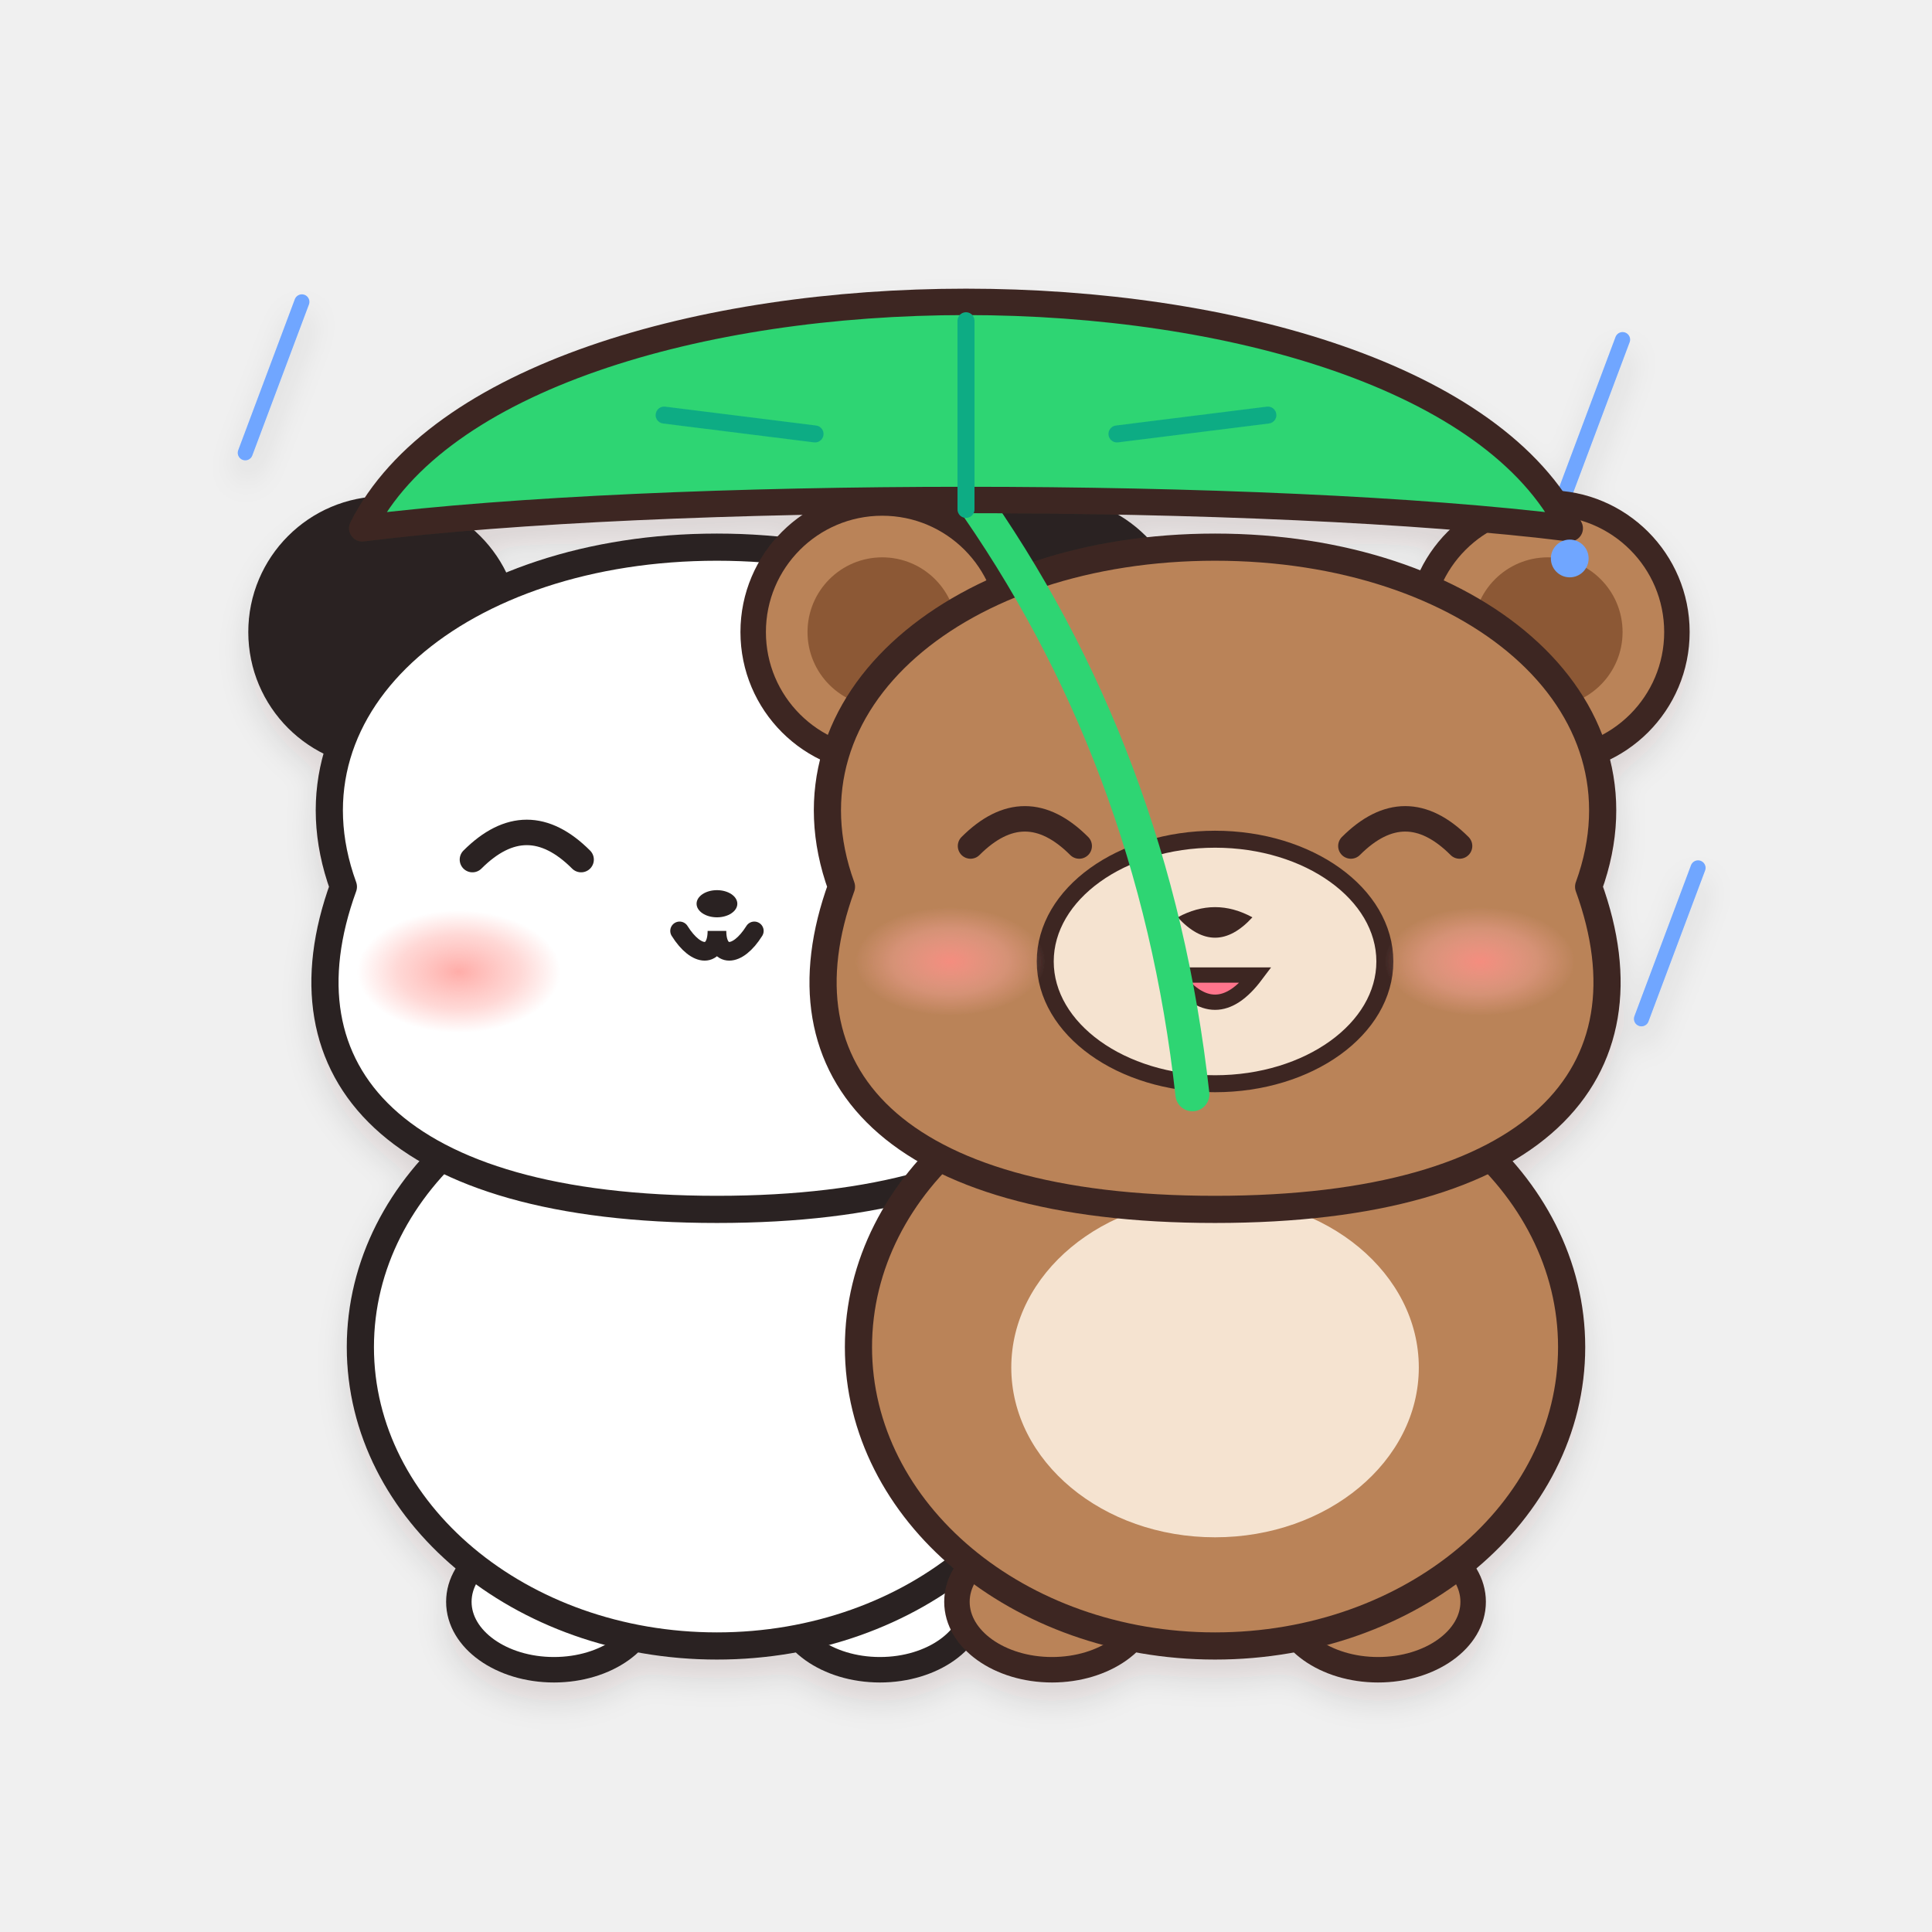
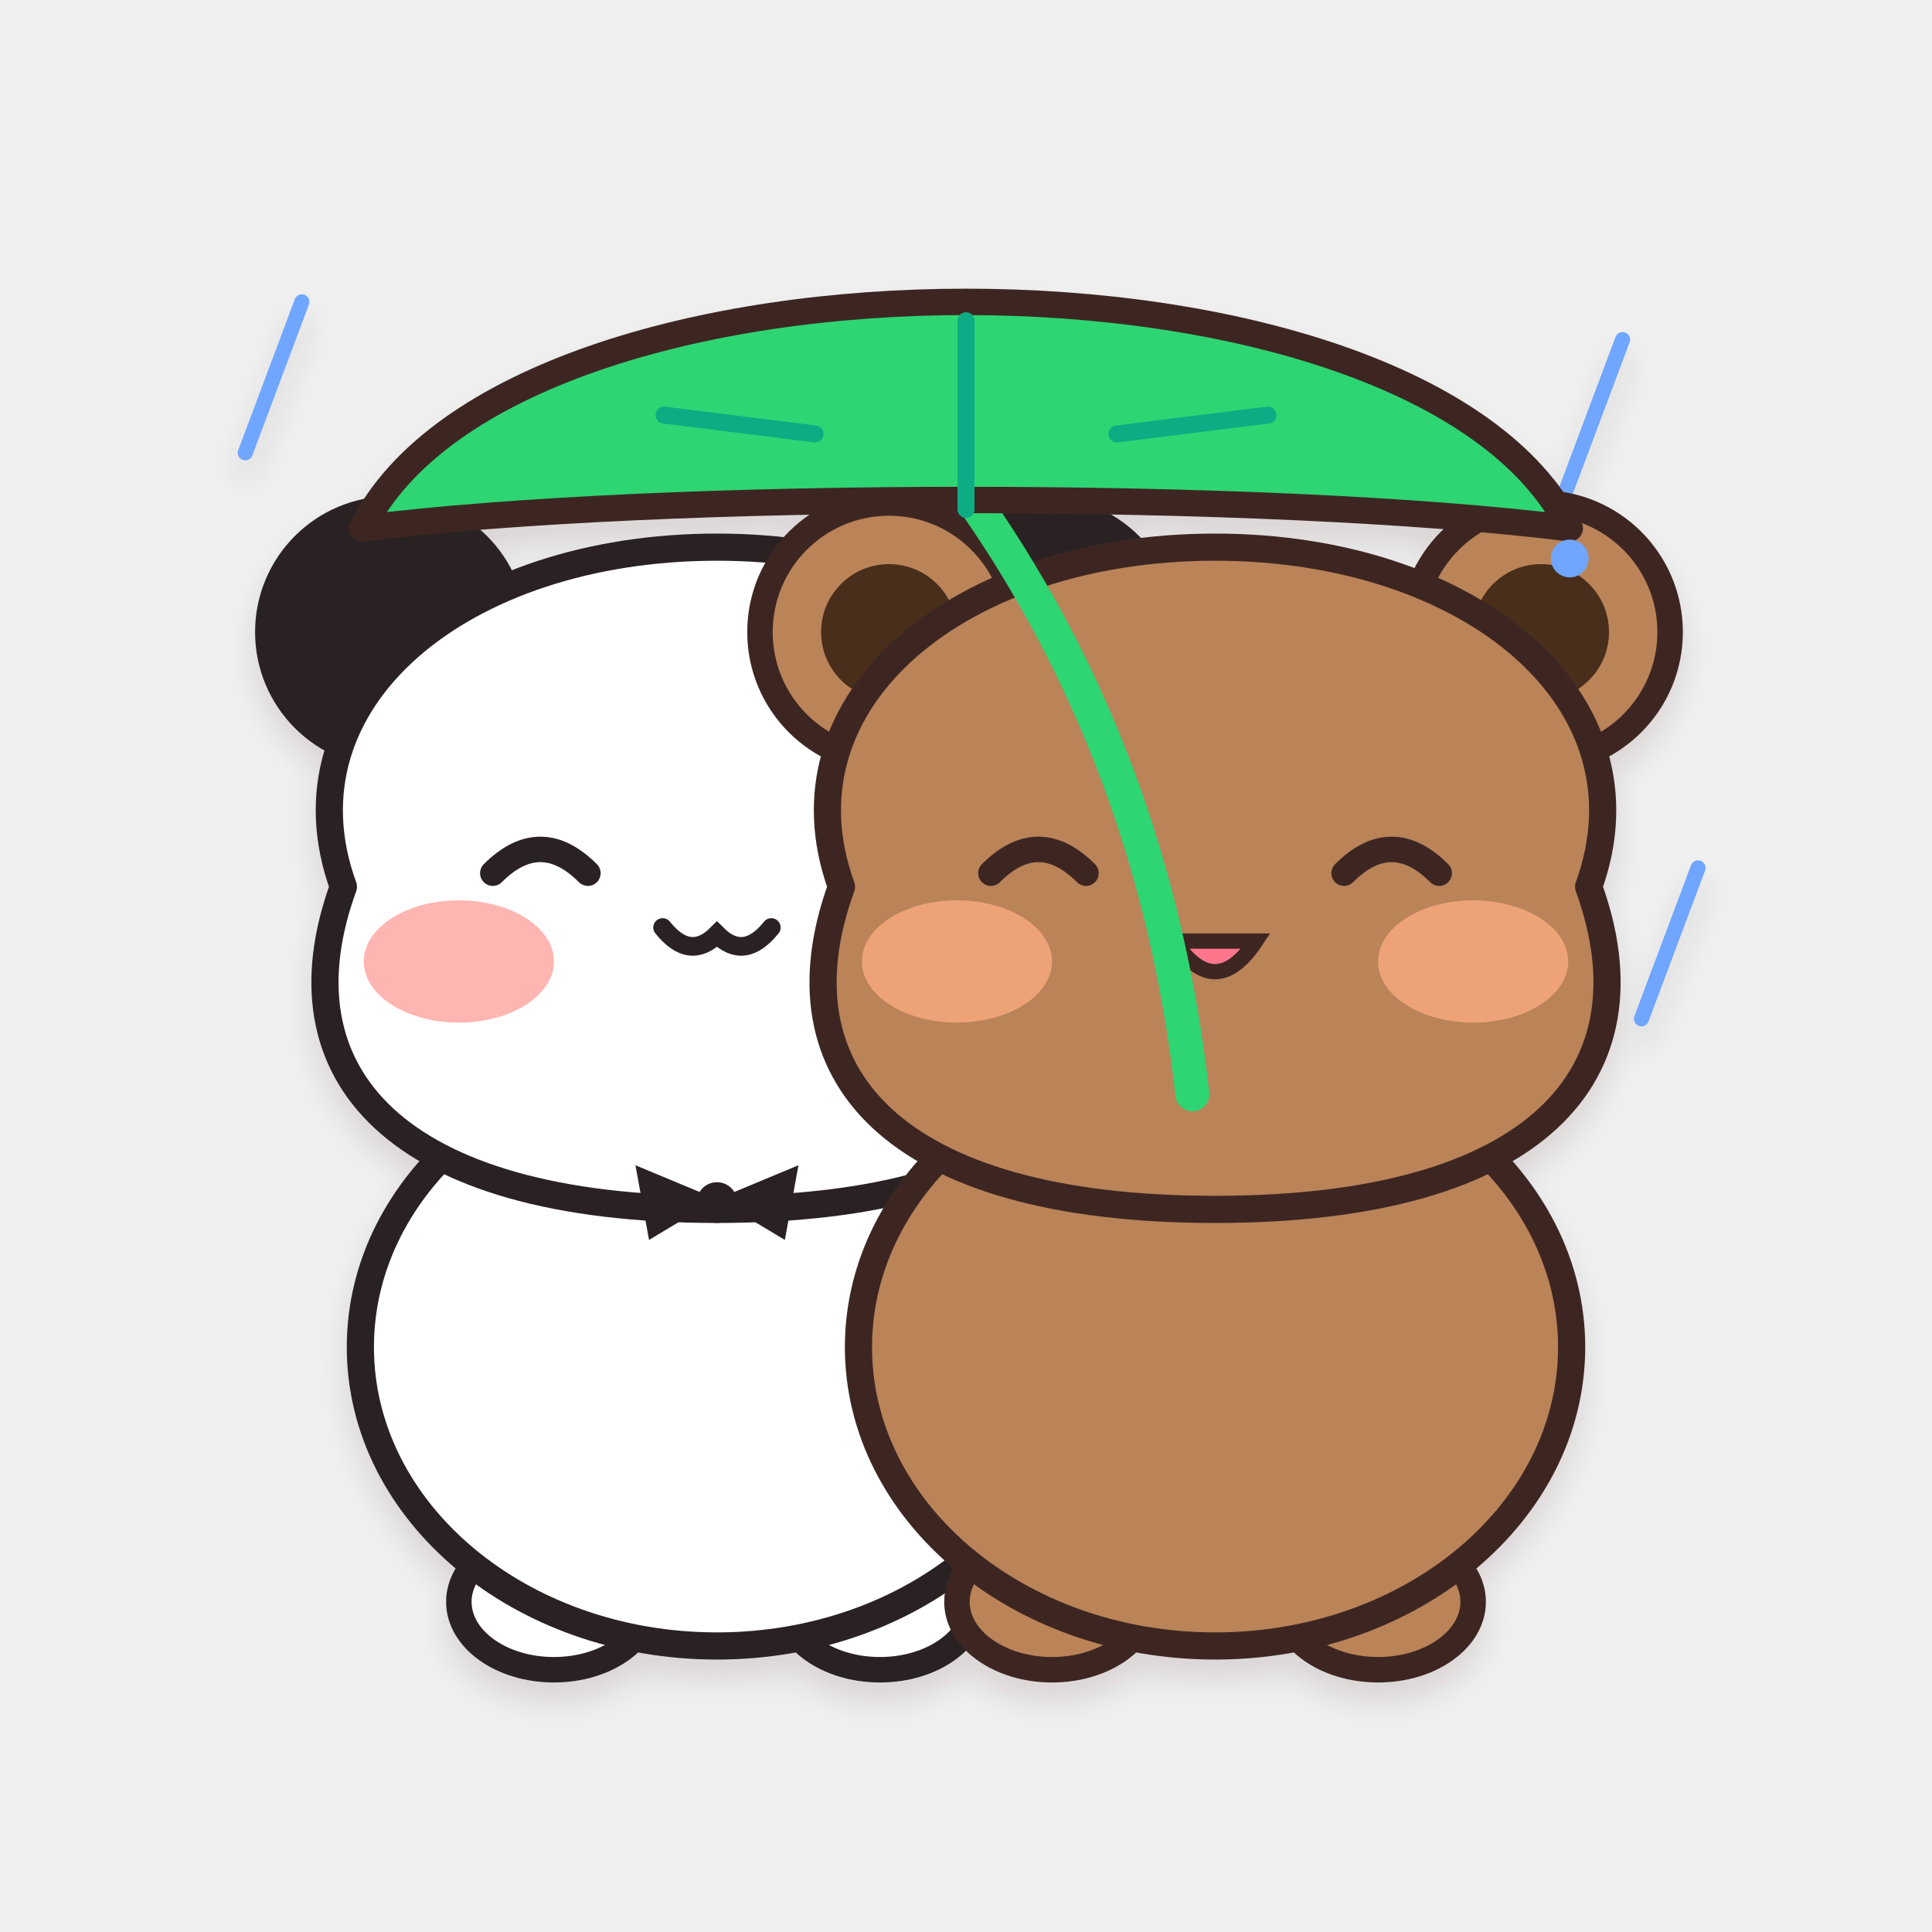
<svg xmlns="http://www.w3.org/2000/svg" viewBox="0 0 512 512" width="512" height="512">
  <defs>
    <radialGradient id="bubuBlush" cx="50%" cy="50%" r="50%">
      <stop offset="0%" stop-color="#FF9E99" stop-opacity="0.85" />
      <stop offset="60%" stop-color="#FFA8A3" stop-opacity="0.45" />
      <stop offset="100%" stop-color="#FFA8A3" stop-opacity="0" />
    </radialGradient>
    <radialGradient id="duduBlush" cx="50%" cy="50%" r="50%">
      <stop offset="0%" stop-color="#FF8E85" stop-opacity="0.85" />
      <stop offset="60%" stop-color="#FFA8A3" stop-opacity="0.4" />
      <stop offset="100%" stop-color="#FFA8A3" stop-opacity="0" />
    </radialGradient>
    <linearGradient id="heartPinkGrad" x1="0%" y1="0%" x2="0%" y2="100%">
      <stop offset="0%" stop-color="#FF758C" />
      <stop offset="100%" stop-color="#FF5277" />
    </linearGradient>
    <linearGradient id="heartRedGrad" x1="0%" y1="0%" x2="0%" y2="100%">
      <stop offset="0%" stop-color="#FF4B4B" />
      <stop offset="100%" stop-color="#D92027" />
    </linearGradient>
    <linearGradient id="bobaGrad" x1="0%" y1="0%" x2="0%" y2="100%">
      <stop offset="0%" stop-color="#F2D1A0" />
      <stop offset="100%" stop-color="#C59B6D" />
    </linearGradient>
    <linearGradient id="cloudGrad" x1="0%" y1="0%" x2="0%" y2="100%">
      <stop offset="0%" stop-color="#FFFFFF" />
      <stop offset="100%" stop-color="#E2F1FF" />
    </linearGradient>
    <linearGradient id="goldGrad" x1="0%" y1="0%" x2="100%" y2="100%">
      <stop offset="0%" stop-color="#FFE066" />
      <stop offset="100%" stop-color="#F59E0B" />
    </linearGradient>
    <filter id="softShadow" x="-15%" y="-15%" width="130%" height="130%">
      <feDropShadow dx="0" dy="5" stdDeviation="4" flood-color="#362213" flood-opacity="0.12" />
    </filter>
  </defs>
  <g filter="url(#softShadow)">
    <g stroke="#70A6FF" stroke-width="4" stroke-linecap="round">
      <line x1="80" y1="80" x2="65" y2="120" />
      <line x1="120" y1="200" x2="105" y2="240" />
      <line x1="430" y1="90" x2="415" y2="130" />
      <line x1="450" y1="230" x2="435" y2="270" />
    </g>
    <ellipse cx="146.8" cy="424.5" rx="25.2" ry="18" fill="#FFFFFF" stroke="#2B2421" stroke-width="6.75" />
    <ellipse cx="233.2" cy="424.5" rx="25.2" ry="18" fill="#FFFFFF" stroke="#2B2421" stroke-width="6.75" />
    <ellipse cx="190" cy="357" rx="94.5" ry="79.2" fill="#FFFFFF" stroke="#2B2421" stroke-width="7.2" />
-     <circle cx="101.8" cy="167.5" r="34.2" fill="#2B2421" stroke="#2B2421" stroke-width="3.6" />
-     <circle cx="278.2" cy="167.5" r="34.2" fill="#2B2421" stroke="#2B2421" stroke-width="3.6" />
+     <circle cx="103.6" cy="167.5" r="34.2" fill="#2B2421" stroke="#2B2421" stroke-width="3.6" />
+     <circle cx="276.4" cy="167.5" r="34.2" fill="#2B2421" stroke="#2B2421" stroke-width="3.6" />
    <path d="M 91 235              C 73 185.5, 122.5 145, 190 145              C 257.5 145, 307 185.5, 289 235              C 307 284.5, 275.5 320.5, 190 320.5              C 104.5 320.5, 73 284.5, 91 235 Z" fill="#FFFFFF" stroke="#2B2421" stroke-width="7.2" stroke-linejoin="round" />
-     <ellipse cx="121.6" cy="257.5" rx="27" ry="16.2" fill="url(#bubuBlush)" />
-     <ellipse cx="258.4" cy="257.5" rx="27" ry="16.2" fill="url(#bubuBlush)" />
-     <path d="M 125.2 227.8 Q 139.6 213.4 154 227.8" fill="none" stroke="#2B2421" stroke-width="6.75" stroke-linecap="round" />
-     <path d="M 226 227.8 Q 240.4 213.4 254.8 227.8" fill="none" stroke="#2B2421" stroke-width="6.75" stroke-linecap="round" />
-     <ellipse cx="190" cy="239.5" rx="5.4" ry="3.6" fill="#2B2421" />
-     <path d="M 180.1 246.7 C 184.6 253.9, 190 253.9, 190 246.7 C 190 253.9, 195.4 253.9, 199.9 246.7" fill="none" stroke="#2B2421" stroke-width="4.95" stroke-linecap="round" />
+     <ellipse cx="121.6" cy="254.8" rx="25.2" ry="16.2" fill="#FFA8A3" opacity="0.85" />
+     <ellipse cx="258.4" cy="254.8" rx="25.2" ry="16.2" fill="#FFA8A3" opacity="0.85" />
+     <path d="M 130.6 231.4 Q 143.2 218.8 155.8 231.4" fill="none" stroke="#2B2421" stroke-width="6.75" stroke-linecap="round" />
+     <path d="M 224.2 231.4 Q 236.8 218.8 249.4 231.4" fill="none" stroke="#2B2421" stroke-width="6.75" stroke-linecap="round" />
+     <path d="M 175.6 245.8 Q 182.8 254.8 190 247.6 Q 197.2 254.8 204.4 245.8" fill="none" stroke="#2B2421" stroke-width="4.95" stroke-linecap="round" />
+     <path d="M 190 317.8 L 168.4 308.8 L 172 328.6 Z M 190 317.8 L 211.6 308.8 L 208 328.6 Z" fill="#2B2421" />
+     <circle cx="190" cy="318.7" r="5.4" fill="#2B2421" />
    <ellipse cx="278.8" cy="424.5" rx="25.2" ry="18" fill="#BA8358" stroke="#3E2723" stroke-width="6.75" />
    <ellipse cx="365.2" cy="424.5" rx="25.2" ry="18" fill="#BA8358" stroke="#3E2723" stroke-width="6.75" />
    <ellipse cx="322" cy="357" rx="94.5" ry="79.2" fill="#BA8358" stroke="#3E2723" stroke-width="7.2" />
-     <ellipse cx="322" cy="362.4" rx="54" ry="45" fill="#F5E3D0" />
-     <circle cx="233.8" cy="167.5" r="34.2" fill="#BA8358" stroke="#3E2723" stroke-width="6.75" />
-     <circle cx="233.8" cy="167.5" r="19.8" fill="#8C5935" />
-     <circle cx="410.2" cy="167.5" r="34.2" fill="#BA8358" stroke="#3E2723" stroke-width="6.75" />
-     <circle cx="410.2" cy="167.5" r="19.8" fill="#8C5935" />
+     <circle cx="235.6" cy="167.5" r="34.2" fill="#BA8358" stroke="#3E2723" stroke-width="6.75" />
+     <circle cx="235.6" cy="167.5" r="18" fill="#4A2E1B" />
+     <circle cx="408.4" cy="167.5" r="34.2" fill="#BA8358" stroke="#3E2723" stroke-width="6.75" />
+     <circle cx="408.4" cy="167.5" r="18" fill="#4A2E1B" />
    <path d="M 223 235              C 205 185.5, 254.5 145, 322 145              C 389.5 145, 439 185.5, 421 235              C 439 284.5, 407.5 320.5, 322 320.5              C 236.5 320.5, 205 284.5, 223 235 Z" fill="#BA8358" stroke="#3E2723" stroke-width="7.2" stroke-linejoin="round" />
-     <ellipse cx="322" cy="254.8" rx="45" ry="32.4" fill="#F5E3D0" stroke="#3E2723" stroke-width="4.5" />
-     <ellipse cx="251.8" cy="254.8" rx="25.2" ry="14.4" fill="url(#duduBlush)" />
-     <ellipse cx="392.2" cy="254.8" rx="25.2" ry="14.4" fill="url(#duduBlush)" />
-     <path d="M 257.2 224.2 Q 271.6 209.8 286 224.2" fill="none" stroke="#3E2723" stroke-width="6.75" stroke-linecap="round" />
-     <path d="M 358 224.2 Q 372.4 209.8 386.8 224.2" fill="none" stroke="#3E2723" stroke-width="6.75" stroke-linecap="round" />
-     <path d="M 312.1 243.1 Q 322 237.7 331.9 243.1 Q 322 253.9 312.1 243.1 Z" fill="#3E2723" />
-     <path d="M 311.2 258.4 Q 322 272.8 332.8 258.4 Z" fill="#FF758C" stroke="#3E2723" stroke-width="4.05" />
+     <ellipse cx="253.6" cy="254.8" rx="25.2" ry="16.2" fill="#F6A77E" opacity="0.85" />
+     <ellipse cx="390.4" cy="254.8" rx="25.2" ry="16.2" fill="#F6A77E" opacity="0.85" />
+     <path d="M 262.6 231.4 Q 275.2 218.8 287.8 231.4" fill="none" stroke="#3E2723" stroke-width="6.75" stroke-linecap="round" />
+     <path d="M 356.2 231.4 Q 368.8 218.8 381.4 231.4" fill="none" stroke="#3E2723" stroke-width="6.75" stroke-linecap="round" />
+     <path d="M 311.2 249.4 Q 322 265.6 332.8 249.4 Z" fill="#FF758C" stroke="#3E2723" stroke-width="4.05" />
    <g transform="translate(256, 120)">
      <path d="M 60 170 Q 50 80 0 10" fill="none" stroke="#2ED573" stroke-width="9" stroke-linecap="round" />
      <path d="M -160 20 C -120 -60, 120 -60, 160 20 C 80 10, -80 10, -160 20 Z" fill="#2ED573" stroke="#3E2723" stroke-width="7" stroke-linejoin="round" />
      <path d="M 0 -35 L 0 15 M -80 -10 L -40 -5 M 80 -10 L 40 -5" stroke="#10AC84" stroke-width="4.5" stroke-linecap="round" />
      <circle cx="160" cy="28" r="5" fill="#70A6FF" />
    </g>
  </g>
</svg>
